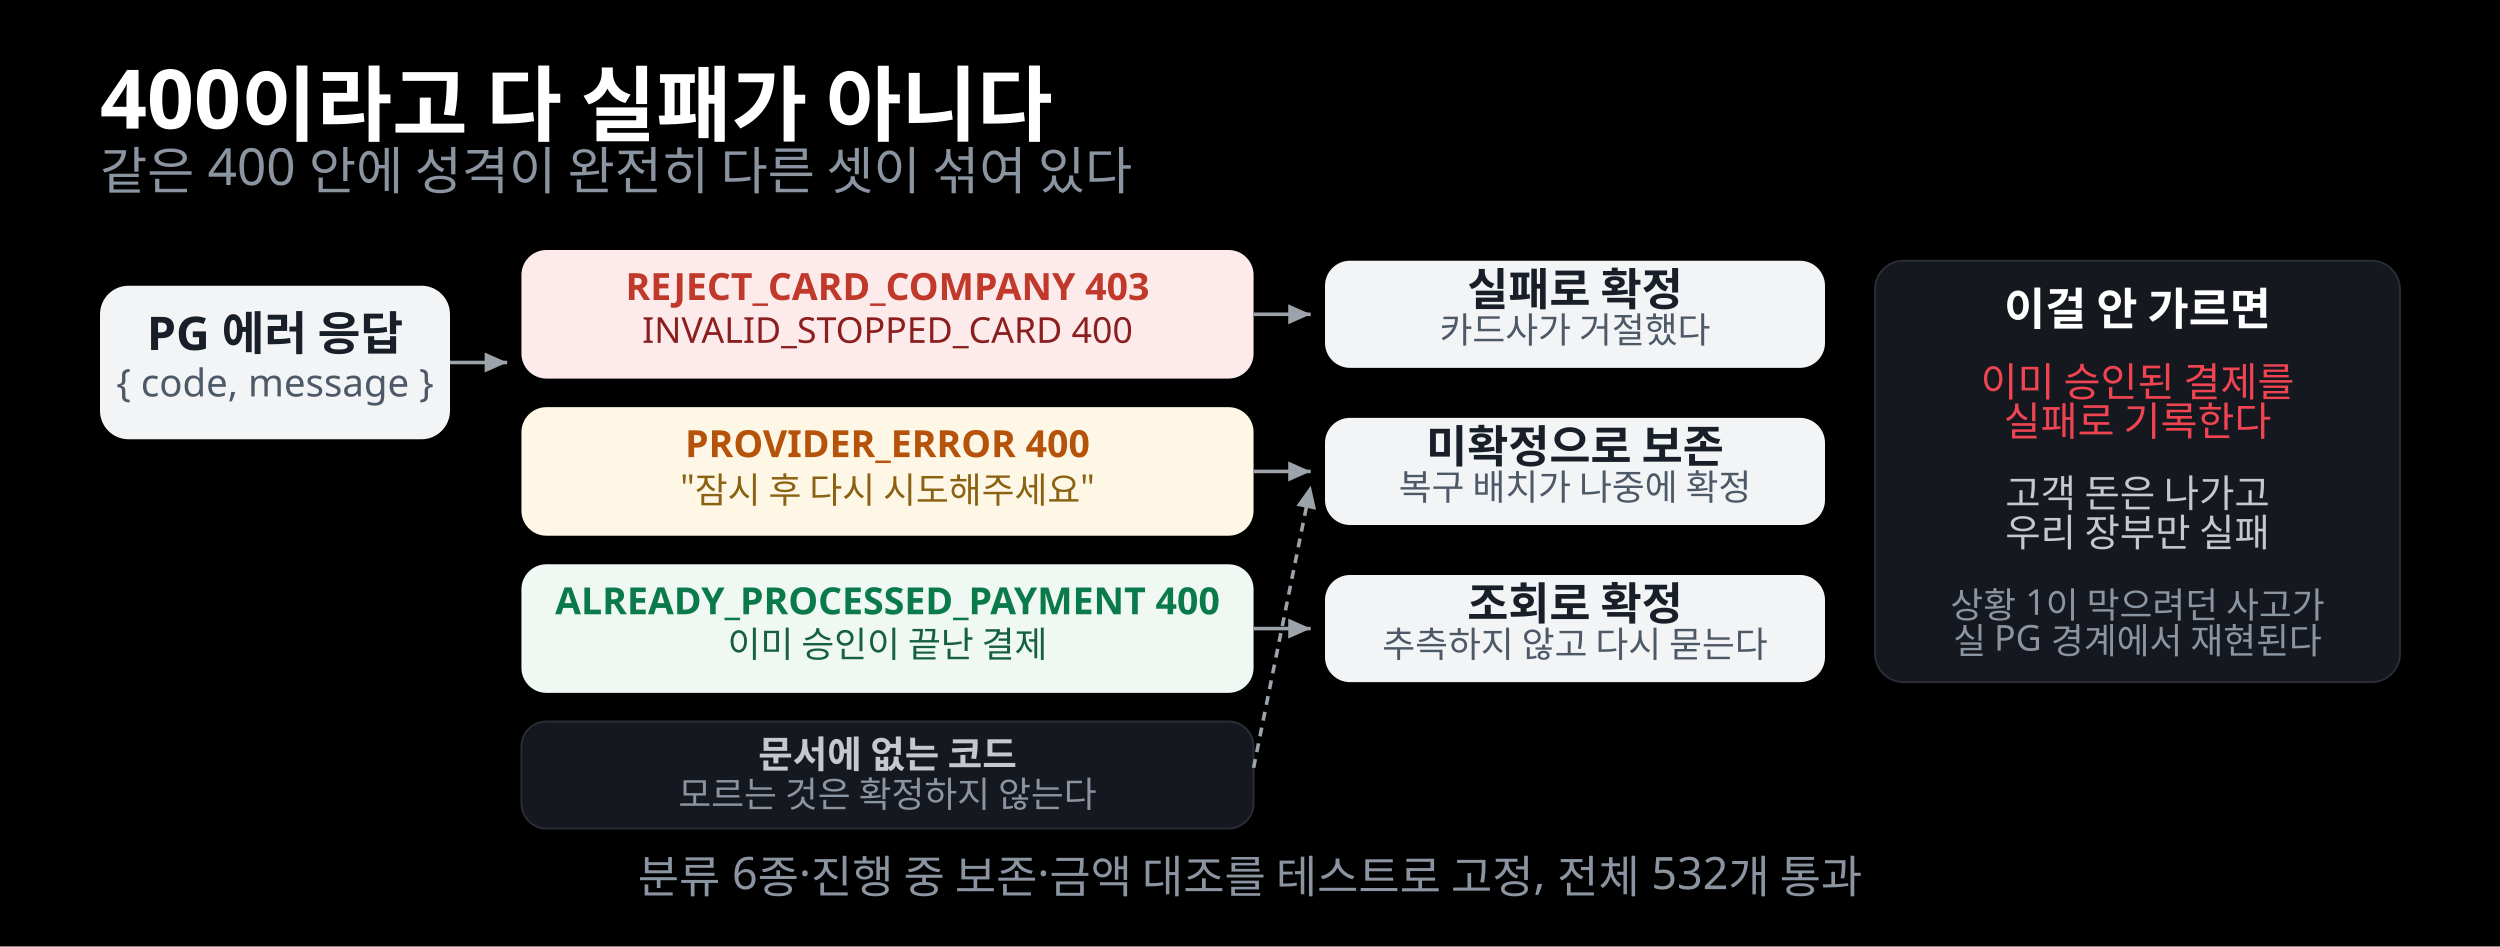
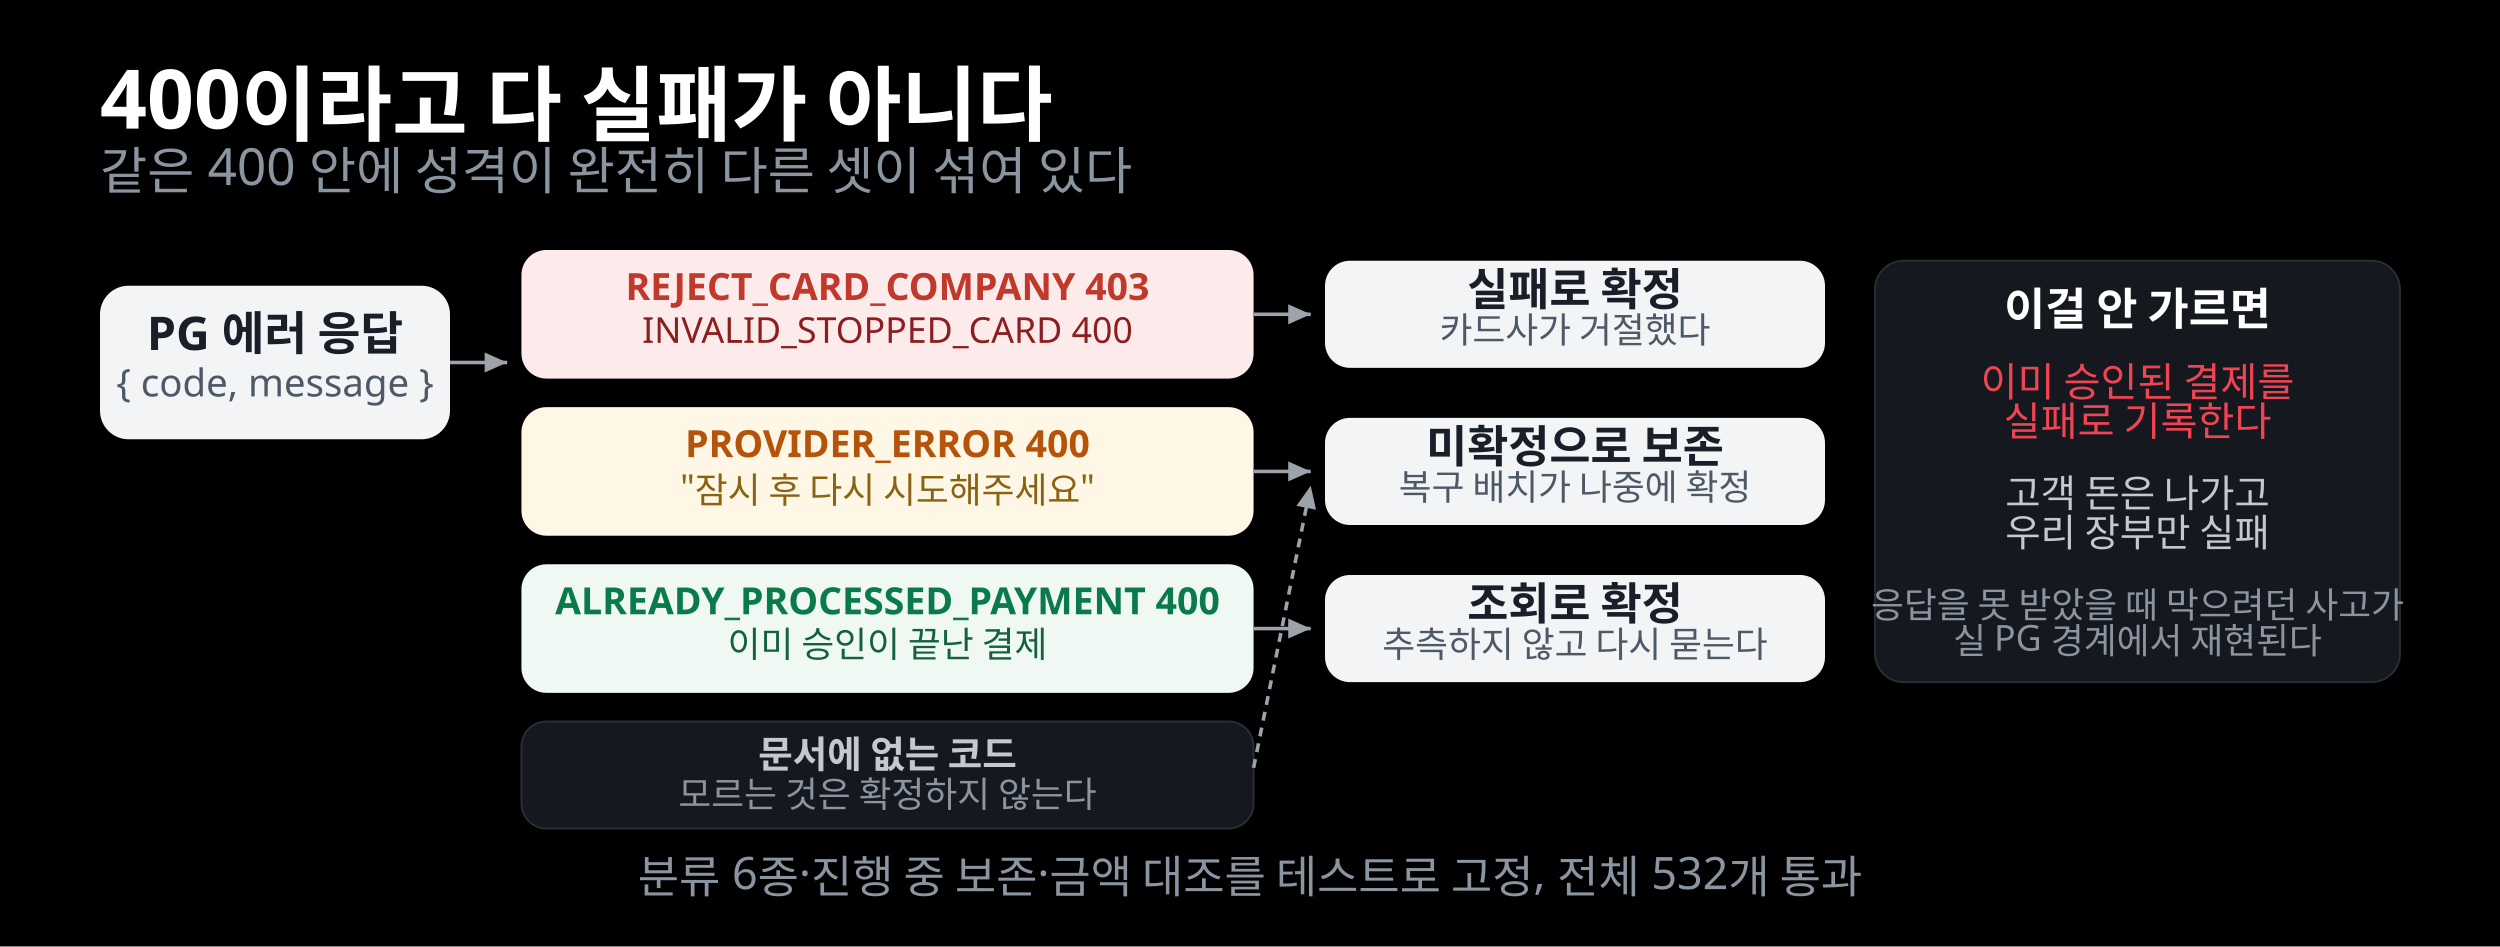
<svg xmlns="http://www.w3.org/2000/svg" width="1400" height="530" viewBox="0 0 1400 530" font-family="Pretendard, 'Apple SD Gothic Neo', sans-serif">
  <defs>
    <marker id="ec" viewBox="0 0 10 10" refX="9" refY="5" markerWidth="7" markerHeight="7" orient="auto-start-reverse">
      <path d="M 0 1 L 9 5 L 0 9 z" fill="#9CA3AB" />
    </marker>
  </defs>
  <rect width="1400" height="530" fill="#000000" />
  <text x="56" y="72" font-size="46" font-weight="800" fill="#FFFFFF">400이라고 다 실패가 아니다</text>
  <text x="56" y="106" font-size="28.7" fill="#8B95A1">같은 400 안에 성격이 완전히 다른 셋이 섞여 있다</text>
  <g text-anchor="middle">
    <rect x="56" y="160" width="196" height="86" rx="16" fill="#F2F4F6" />
    <text x="154" y="196" font-size="26" font-weight="700" fill="#191F28">PG 에러 응답</text>
    <text x="154" y="222" font-size="21.5" fill="#4E5968">{ code, message }</text>
  </g>
  <line x1="252" y1="203" x2="284" y2="203" stroke="#9CA3AB" stroke-width="2" marker-end="url(#ec)" />
  <g text-anchor="middle" font-size="20">
    <rect x="292" y="140" width="410" height="72" rx="14" fill="#FDEBEC" />
    <text x="497" y="168" font-size="21" font-weight="700" fill="#C0392B">REJECT_CARD_COMPANY 403</text>
    <text x="497" y="192" fill="#8B1F1F">INVALID_STOPPED_CARD 400</text>
    <rect x="292" y="228" width="410" height="72" rx="14" fill="#FFF7E6" />
    <text x="497" y="256" font-size="21" font-weight="700" fill="#B45309">PROVIDER_ERROR 400</text>
    <text x="497" y="280" fill="#8A6212">"잠시 후 다시 시도해주세요"</text>
    <rect x="292" y="316" width="410" height="72" rx="14" fill="#EFF8F3" />
    <text x="497" y="344" font-size="21" font-weight="700" fill="#0B7A4B">ALREADY_PROCESSED_PAYMENT 400</text>
    <text x="497" y="368" fill="#14603F">이미 승인이 끝난 결제</text>
    <rect x="292" y="404" width="410" height="60" rx="14" fill="#15181E" stroke="#2A2F38" />
    <text x="497" y="430" font-size="21" font-weight="700" fill="#C4C9D0">문서에 없는 코드</text>
    <text x="497" y="452" fill="#8B95A1">모르는 것은 확정하지 않는다</text>
  </g>
  <line x1="702" y1="176" x2="734" y2="176" stroke="#9CA3AB" stroke-width="2" marker-end="url(#ec)" />
  <line x1="702" y1="264" x2="734" y2="264" stroke="#9CA3AB" stroke-width="2" marker-end="url(#ec)" />
  <line x1="702" y1="352" x2="734" y2="352" stroke="#9CA3AB" stroke-width="2" marker-end="url(#ec)" />
  <line x1="702" y1="430" x2="734" y2="272" stroke="#9CA3AB" stroke-width="2" stroke-dasharray="5 4" marker-end="url(#ec)" />
  <g text-anchor="middle">
    <rect x="742" y="146" width="280" height="60" rx="14" fill="#F2F4F6" />
    <text x="882" y="171" font-size="25" font-weight="700" fill="#191F28">실패로 확정</text>
    <text x="882" y="192" font-size="20" fill="#4E5968">카드사가 거절했다</text>
    <rect x="742" y="234" width="280" height="60" rx="14" fill="#F2F4F6" />
    <text x="882" y="259" font-size="25" font-weight="700" fill="#191F28">미확정으로 보존</text>
    <text x="882" y="280" font-size="20" fill="#4E5968">복구 배치가 나중에 확정</text>
    <rect x="742" y="322" width="280" height="60" rx="14" fill="#F2F4F6" />
    <text x="882" y="347" font-size="25" font-weight="700" fill="#191F28">조회로 확정</text>
    <text x="882" y="368" font-size="20" fill="#4E5968">추측하지 않고 다시 묻는다</text>
  </g>
  <rect x="1050" y="146" width="294" height="236" rx="16" fill="#15181E" stroke="#2A2F38" />
  <text x="1197" y="182" font-size="25" font-weight="700" fill="#FFFFFF" text-anchor="middle">이걸 안 가르면</text>
  <text x="1197" y="222" font-size="22.5" fill="#F04452" text-anchor="middle">이미 승인된 결제를</text>
  <text x="1197" y="244" font-size="22.5" fill="#F04452" text-anchor="middle">실패로 기록한다</text>
  <text x="1197" y="284" font-size="21.5" fill="#C4C9D0" text-anchor="middle">고객 돈은 나가고</text>
  <text x="1197" y="306" font-size="21.5" fill="#C4C9D0" text-anchor="middle">우리 장부만 실패</text>
-   <text x="1197" y="346" font-size="20" fill="#8B95A1" text-anchor="middle">상황 1이 막으려던 사고가</text>
+   <text x="1197" y="346" font-size="20" fill="#8B95A1" text-anchor="middle">응답을 못 받았을 때 막으려던 사고가</text>
  <text x="1197" y="366" font-size="20" fill="#8B95A1" text-anchor="middle">실 PG 경계에서 재현된다</text>
  <text x="700" y="500" font-size="25.12" fill="#8B95A1" text-anchor="middle">분류 6종·진행 중 보존·금액 대조를 테스트로 고정, 전체 532개 통과</text>
</svg>
